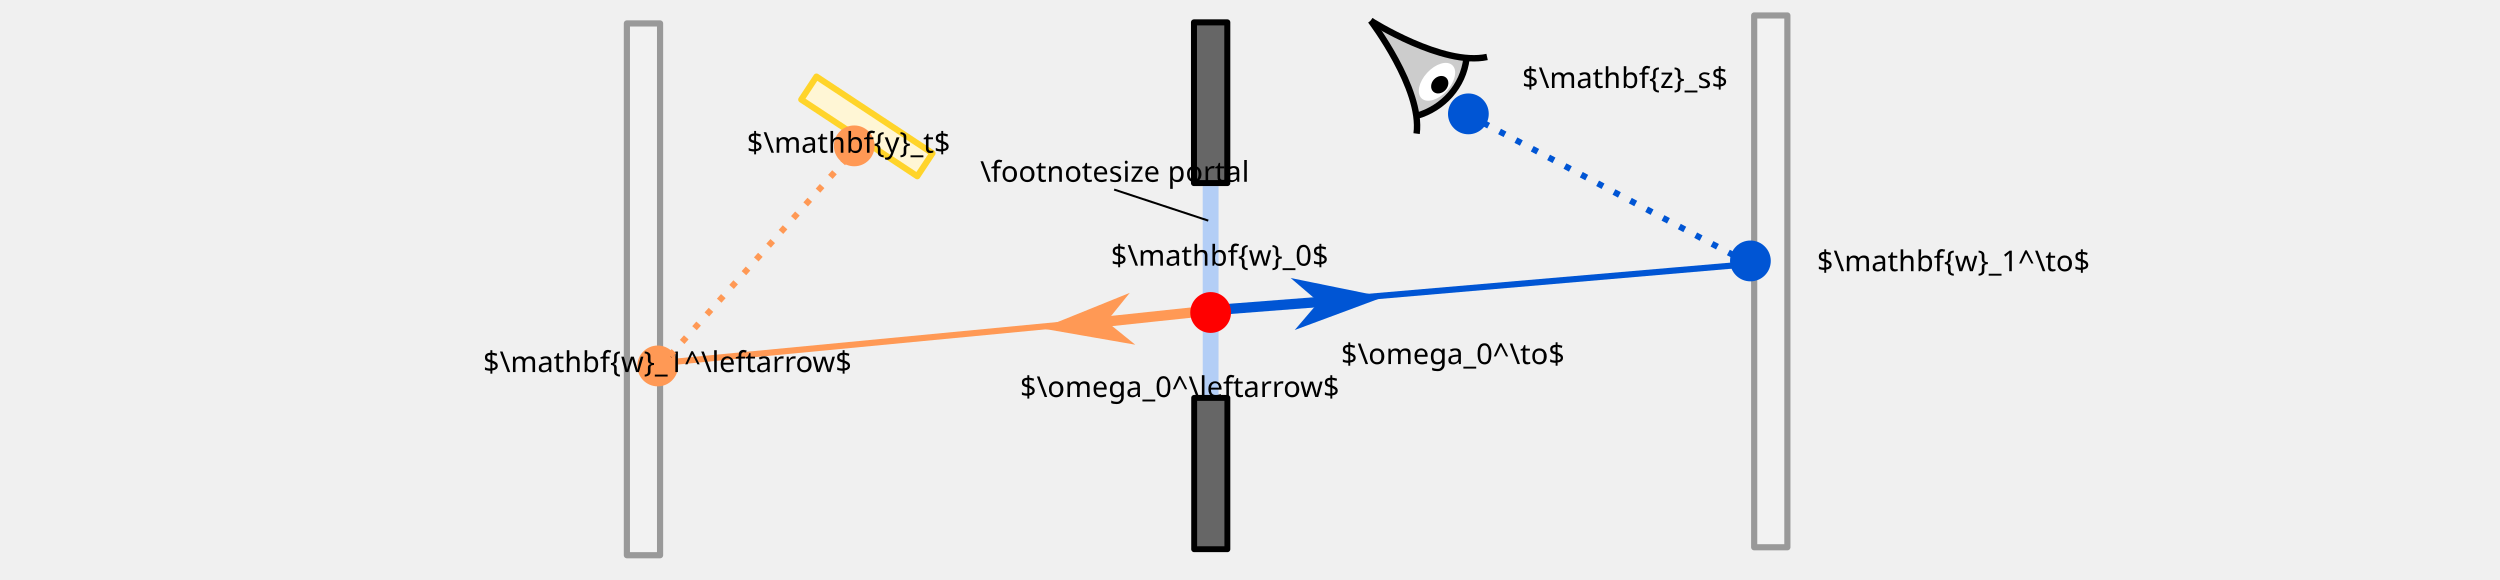
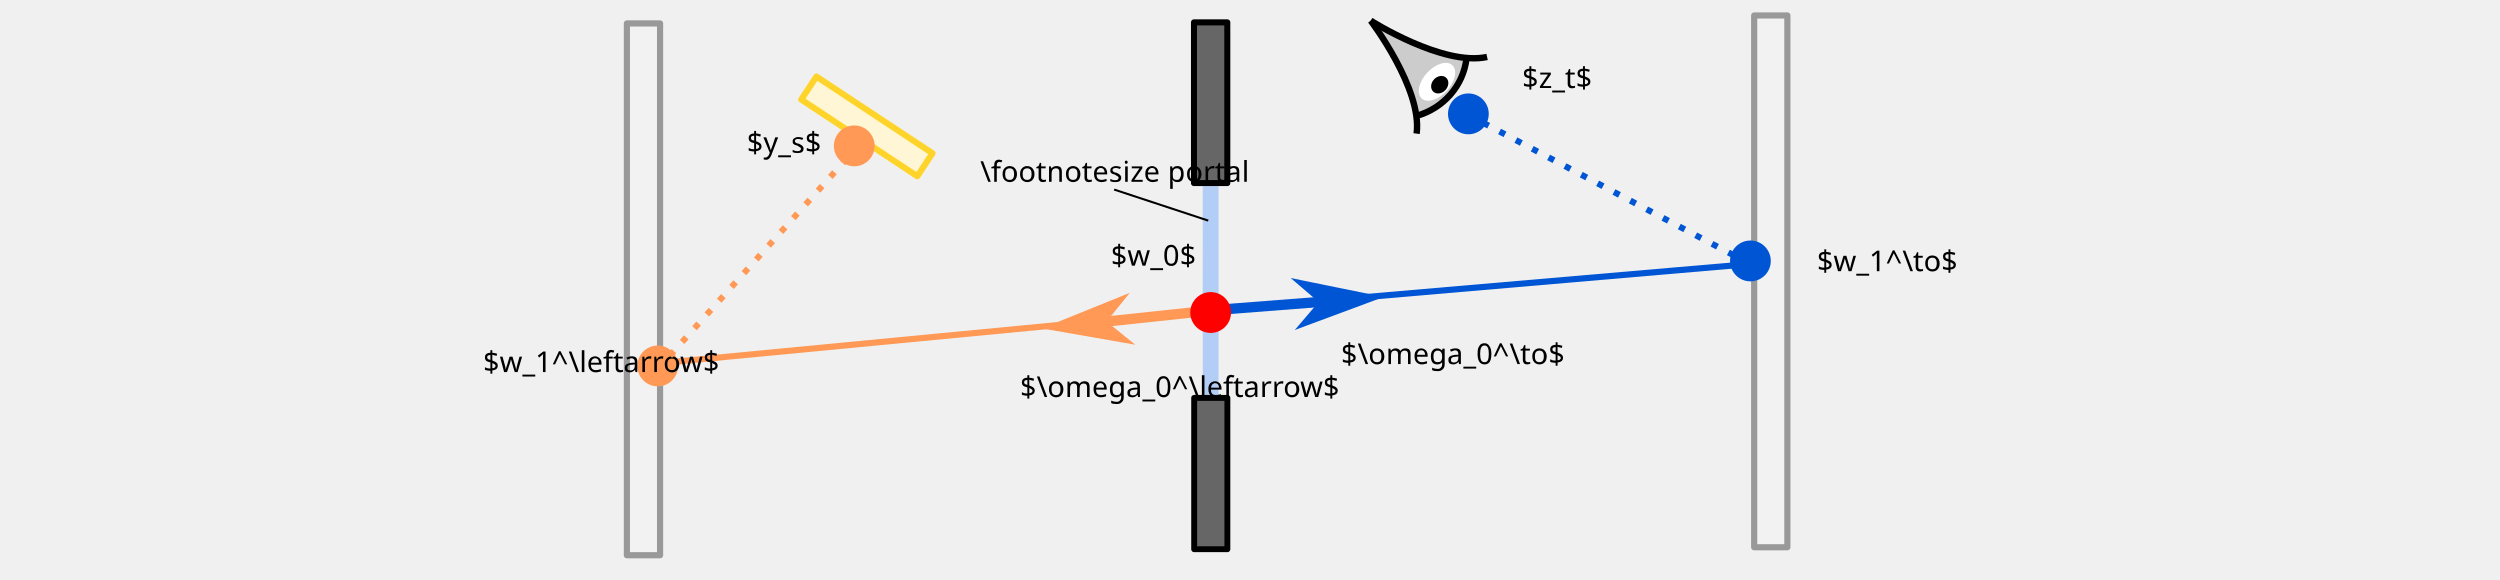
<svg xmlns="http://www.w3.org/2000/svg" width="345pt" height="80pt" viewBox="0 0 121.708 28.222" version="1.1" id="svg8">
  <defs id="defs2">
    <marker orient="auto" refY="0.0" refX="0.0" id="Arrow1Mstart" style="overflow:visible">
      <path id="path922" d="M 0.0,0.0 L 5.0,-5.0 L -12.5,0.0 L 5.0,5.0 L 0.0,0.0 z " style="fill-rule:evenodd;stroke:#0055d4;stroke-width:1pt;stroke-opacity:1;fill:#0055d4;fill-opacity:1" transform="scale(0.4) translate(10,0)" />
    </marker>
    <marker orient="auto" refY="0.0" refX="0.0" id="TriangleInM" style="overflow:visible">
      <path id="path1052" d="M 5.77,0.0 L -2.88,5.0 L -2.88,-5.0 L 5.77,0.0 z " style="fill-rule:evenodd;stroke:#0055d4;stroke-width:1pt;stroke-opacity:1;fill:#0055d4;fill-opacity:1" transform="scale(-0.4)" />
    </marker>
    <marker orient="auto" refY="0.0" refX="0.0" id="marker1368" style="overflow:visible">
      <path id="path1366" style="fill-rule:evenodd;stroke-width:0.625;stroke-linejoin:round;stroke:#0055d4;stroke-opacity:1;fill:#0055d4;fill-opacity:1" d="M 8.719,4.034 L -2.207,0.016 L 8.719,-4.002 C 6.973,-1.63 6.983,1.616 8.719,4.034 z " transform="scale(1.1) translate(1,0)" />
    </marker>
    <marker orient="auto" refY="0.0" refX="0.0" id="TriangleInL" style="overflow:visible">
      <path id="path1049" d="M 5.77,0.0 L -2.88,5.0 L -2.88,-5.0 L 5.77,0.0 z " style="fill-rule:evenodd;stroke:#0055d4;stroke-width:1pt;stroke-opacity:1;fill:#0055d4;fill-opacity:1" transform="scale(-0.8)" />
    </marker>
    <marker orient="auto" refY="0.0" refX="0.0" id="Arrow2Lstart" style="overflow:visible">
      <path id="path934" style="fill-rule:evenodd;stroke-width:0.625;stroke-linejoin:round;stroke:#0055d4;stroke-opacity:1;fill:#0055d4;fill-opacity:1" d="M 8.719,4.034 L -2.207,0.016 L 8.719,-4.002 C 6.973,-1.63 6.983,1.616 8.719,4.034 z " transform="scale(1.1) translate(1,0)" />
    </marker>
    <marker orient="auto" refY="0.0" refX="0.0" id="Arrow1Lstart" style="overflow:visible">
      <path id="path916" d="M 0.0,0.0 L 5.0,-5.0 L -12.5,0.0 L 5.0,5.0 L 0.0,0.0 z " style="fill-rule:evenodd;stroke:#0055d4;stroke-width:1pt;stroke-opacity:1;fill:#0055d4;fill-opacity:1" transform="scale(0.8) translate(12.5,0)" />
    </marker>
    <marker orient="auto" refY="0.0" refX="0.0" id="Arrow1Lend" style="overflow:visible;">
      <path id="path919" d="M 0.0,0.0 L 5.0,-5.0 L -12.5,0.0 L 5.0,5.0 L 0.0,0.0 z " style="fill-rule:evenodd;stroke:#0055d4;stroke-width:1pt;stroke-opacity:1;fill:#0055d4;fill-opacity:1" transform="scale(0.8) rotate(180) translate(12.5,0)" />
    </marker>
    <marker orient="auto" refY="0" refX="0" id="Arrow1Mstart-5" style="overflow:visible">
      <path id="path922-3" d="M 0,0 5,-5 -12.5,0 5,5 Z" style="fill:#ff9955;fill-opacity:1;fill-rule:evenodd;stroke:#ff9955;stroke-width:1pt;stroke-opacity:1" transform="matrix(0.4,0,0,0.4,4,0)" />
    </marker>
  </defs>
  <g id="layer1" transform="translate(-26.28579,-255.1496)">
    <rect y="-58.42" x="256.29" height="1.616" width="25.89" id="rect4743-23" style="fill:#f2f2f2;fill-opacity:1;stroke:#999999;stroke-width:0.3;stroke-linecap:butt;stroke-linejoin:round;stroke-miterlimit:4;stroke-dasharray:none;stroke-opacity:1" transform="rotate(90)" />
    <path id="path844-6-3" d="m 84.839,274.816 h 0.769 l 0.001,-10.606 h -0.772" style="fill:#5599ff;fill-opacity:0.392;stroke:none;stroke-width:0.265px;stroke-linecap:butt;stroke-linejoin:miter;stroke-opacity:1" />
    <rect y="-86.035" x="256.238" height="1.623" width="7.825" id="rect4743-23-0" style="fill:#666666;fill-opacity:1;stroke:#000000;stroke-width:0.293;stroke-linecap:butt;stroke-linejoin:round;stroke-miterlimit:4;stroke-dasharray:none;stroke-opacity:1" transform="rotate(90)" />
    <g transform="rotate(42.59694,65.96398,375.2303)" id="g844">
      <path id="path4549" d="m 9.94,270.981 c -0.453,-0.344 -1.074,-0.677 -1.813,-0.973 -0.688,-0.276 -1.546,-0.539 -2.337,-0.718 -0.05,-0.011 -0.088,-0.023 -0.084,-0.025 0.003,-0.003 0.06,-0.017 0.127,-0.032 0.695,-0.157 1.519,-0.407 2.162,-0.656 0.731,-0.283 1.381,-0.618 1.849,-0.954 l 0.086,-0.062 0.014,0.017 c 0.034,0.041 0.155,0.248 0.213,0.362 0.236,0.466 0.348,0.971 0.335,1.509 -0.011,0.458 -0.108,0.881 -0.3,1.306 -0.046,0.101 -0.14,0.284 -0.152,0.295 -0.003,0.002 -0.048,-0.028 -0.1,-0.068 z m 0.027,-1.247 c 0.193,-0.065 0.313,-0.292 0.278,-0.529 -0.023,-0.158 -0.111,-0.289 -0.234,-0.35 -0.049,-0.024 -0.061,-0.027 -0.125,-0.03 -0.083,-0.003 -0.139,0.012 -0.204,0.055 -0.084,0.056 -0.155,0.165 -0.182,0.28 -0.02,0.083 -0.013,0.22 0.015,0.302 0.046,0.137 0.149,0.243 0.267,0.276 0.054,0.015 0.134,0.013 0.186,-0.004 z" style="fill:#cccccc;fill-opacity:1;stroke:#cccccc;stroke-width:0.312;stroke-linecap:round;stroke-linejoin:round;stroke-miterlimit:4;stroke-dasharray:none;stroke-opacity:1" />
      <path id="path4809" d="m 5.283,269.266 c 0,0 4.1,-0.733 5.368,-2.535" style="fill:none;stroke:#000000;stroke-width:0.312;stroke-linecap:butt;stroke-linejoin:miter;stroke-miterlimit:4;stroke-dasharray:none;stroke-opacity:1" />
      <path id="path4809-6" d="m 5.283,269.266 c 0,0 4.1,0.733 5.368,2.535" style="fill:none;stroke:#000000;stroke-width:0.312;stroke-linecap:butt;stroke-linejoin:miter;stroke-miterlimit:4;stroke-dasharray:none;stroke-opacity:1" />
      <path id="path4826" d="m 9.963,267.465 c 0.795,1.097 0.802,2.553 0.109,3.692" style="fill:none;stroke:#000000;stroke-width:0.312;stroke-linecap:butt;stroke-linejoin:miter;stroke-miterlimit:4;stroke-dasharray:none;stroke-opacity:1" />
      <ellipse ry="1.1" rx="0.65" cy="269.273" cx="9.674" id="path4832" style="fill:#ffffff;fill-opacity:1;stroke:none;stroke-width:0.312;stroke-linecap:round;stroke-linejoin:round;stroke-miterlimit:4;stroke-dasharray:none;stroke-opacity:1" />
      <ellipse ry="0.462" rx="0.38" cy="269.286" cx="9.868" id="path4832-8" style="fill:#000000;fill-opacity:1;stroke:none;stroke-width:0.312;stroke-linecap:round;stroke-linejoin:round;stroke-miterlimit:4;stroke-dasharray:none;stroke-opacity:1" />
    </g>
    <rect y="-86.038" x="274.52" height="1.616" width="7.367" id="rect4743-23-0-4" style="fill:#666666;fill-opacity:1;stroke:#000000;stroke-width:0.287;stroke-linecap:butt;stroke-linejoin:round;stroke-miterlimit:4;stroke-dasharray:none;stroke-opacity:1" transform="rotate(90)" />
    <path style="fill:#ff9955;stroke:#ff9955;stroke-width:0.3;stroke-linecap:butt;stroke-linejoin:miter;stroke-miterlimit:4;stroke-dasharray:none;stroke-opacity:1" d="M 85.362,270.25 58.584,272.812" id="path884-6" />
    <path style="fill:none;stroke:#0055d4;stroke-width:0.3;stroke-linecap:butt;stroke-linejoin:miter;stroke-miterlimit:4;stroke-dasharray:0.3, 0.6;stroke-dashoffset:0;stroke-opacity:1" d="M 111.488,268.002 97.758,260.741" id="path884-6-7" />
    <ellipse style="fill:#ff9955;fill-opacity:1;stroke:none;stroke-width:0.495;stroke-linecap:round;stroke-linejoin:round;stroke-miterlimit:4;stroke-dasharray:none;stroke-opacity:1" id="path4881-7" cx="58.305" cy="272.965" rx="0.992" ry="0.994" />
    <path style="fill:none;stroke:#0055d4;stroke-width:0.5;stroke-linecap:butt;stroke-linejoin:miter;stroke-miterlimit:4;stroke-dasharray:none;stroke-opacity:1;marker-start:url(#Arrow1Mstart)" d="m 92.666,269.683 -7.303,0.566" id="path884-6-7-3" />
    <rect y="-113.301" x="255.902" height="1.616" width="25.89" id="rect4743-23-6" style="fill:#f2f2f2;fill-opacity:1;stroke:#999999;stroke-width:0.3;stroke-linecap:butt;stroke-linejoin:round;stroke-miterlimit:4;stroke-dasharray:none;stroke-opacity:1" transform="rotate(90)" />
    <path style="fill:none;stroke:#0055d4;stroke-width:0.3;stroke-linecap:butt;stroke-linejoin:miter;stroke-miterlimit:4;stroke-dasharray:none;stroke-opacity:1" d="m 111.488,268.002 -26.126,2.247" id="path884-6-7-4" />
    <rect transform="rotate(33.46131)" y="179.562" x="197.827" height="1.341" width="6.771" id="rect4743-23-4-2" style="fill:#fff6d5;fill-opacity:1;stroke:#ffd42a;stroke-width:0.3;stroke-linecap:butt;stroke-linejoin:round;stroke-miterlimit:4;stroke-dasharray:none;stroke-opacity:1" />
    <ellipse style="fill:#ff9955;fill-opacity:1;stroke:none;stroke-width:0.495;stroke-linecap:round;stroke-linejoin:round;stroke-miterlimit:4;stroke-dasharray:none;stroke-opacity:1" id="path4881" cx="67.873" cy="262.251" rx="0.992" ry="0.994" />
    <ellipse style="fill:#0055d4;fill-opacity:1;stroke:none;stroke-width:0.495;stroke-linecap:round;stroke-linejoin:round;stroke-miterlimit:4;stroke-dasharray:none;stroke-opacity:1" id="path4881-7-3-0-9" cx="111.501" cy="267.853" rx="0.992" ry="0.994" />
    <text xml:space="preserve" style="font-style:normal;font-weight:normal;font-size:2.822px;line-height:1.25;font-family:sans-serif;letter-spacing:0px;word-spacing:0px;fill:#000000;fill-opacity:1;stroke:none;stroke-width:0.265" x="49.8" y="273.261" id="text852-9-6-61">
-       <tspan id="tspan850-3-7-4" x="49.8" y="273.261" style="font-style:normal;font-variant:normal;font-weight:normal;font-stretch:normal;font-size:1.411px;font-family:'Linux Libertine';-inkscape-font-specification:'Linux Libertine';stroke-width:0.265">$\mathbf{w}_1^\leftarrow$</tspan>
+       <tspan id="tspan850-3-7-4" x="49.8" y="273.261" style="font-style:normal;font-variant:normal;font-weight:normal;font-stretch:normal;font-size:1.411px;font-family:'Linux Libertine';-inkscape-font-specification:'Linux Libertine';stroke-width:0.265">$w_1^\leftarrow$</tspan>
    </text>
    <path style="fill:none;stroke:#ff9955;stroke-width:0.5;stroke-linecap:butt;stroke-linejoin:miter;stroke-miterlimit:4;stroke-dasharray:none;stroke-opacity:1;marker-start:url(#Arrow1Mstart-5)" d="m 77.982,271.034 7.38,-0.784" id="path884-6-7-3-3" />
    <ellipse style="fill:#ff0000;fill-opacity:1;stroke:none;stroke-width:0.495;stroke-linecap:round;stroke-linejoin:round;stroke-miterlimit:4;stroke-dasharray:none;stroke-opacity:1" id="path4881-7-0" cx="85.224" cy="270.363" rx="0.992" ry="0.994" />
    <ellipse style="fill:#0055d4;fill-opacity:1;stroke:none;stroke-width:0.495;stroke-linecap:round;stroke-linejoin:round;stroke-miterlimit:4;stroke-dasharray:none;stroke-opacity:1" id="path4881-7-3-0" cx="97.771" cy="260.693" rx="0.992" ry="0.994" />
    <path style="fill:none;stroke:#ff9955;stroke-width:0.3;stroke-linecap:butt;stroke-linejoin:miter;stroke-miterlimit:4;stroke-dasharray:0.3, 0.6;stroke-dashoffset:0;stroke-opacity:1" d="M 68.113,262.198 58.584,272.812" id="path884-6-7-5" />
    <text xml:space="preserve" style="font-style:normal;font-weight:normal;font-size:2.822px;line-height:1.25;font-family:sans-serif;letter-spacing:0px;word-spacing:0px;fill:#000000;fill-opacity:1;stroke:none;stroke-width:0.265" x="80.363" y="268.082" id="text852-9-6-61-1">
-       <tspan id="tspan850-3-7-4-3" x="80.363" y="268.082" style="font-style:normal;font-variant:normal;font-weight:normal;font-stretch:normal;font-size:1.411px;font-family:'Linux Libertine';-inkscape-font-specification:'Linux Libertine';stroke-width:0.265">$\mathbf{w}_0$</tspan>
+       <tspan id="tspan850-3-7-4-3" x="80.363" y="268.082" style="font-style:normal;font-variant:normal;font-weight:normal;font-stretch:normal;font-size:1.411px;font-family:'Linux Libertine';-inkscape-font-specification:'Linux Libertine';stroke-width:0.265">$w_0$</tspan>
    </text>
    <text xml:space="preserve" style="font-style:normal;font-weight:normal;font-size:2.822px;line-height:1.25;font-family:sans-serif;letter-spacing:0px;word-spacing:0px;fill:#000000;fill-opacity:1;stroke:none;stroke-width:0.265" x="114.737" y="268.354" id="text852-9-6-61-4">
-       <tspan id="tspan850-3-7-4-9" x="114.737" y="268.354" style="font-style:normal;font-variant:normal;font-weight:normal;font-stretch:normal;font-size:1.411px;font-family:'Linux Libertine';-inkscape-font-specification:'Linux Libertine';stroke-width:0.265">$\mathbf{w}_1^\to$</tspan>
+       <tspan id="tspan850-3-7-4-9" x="114.737" y="268.354" style="font-style:normal;font-variant:normal;font-weight:normal;font-stretch:normal;font-size:1.411px;font-family:'Linux Libertine';-inkscape-font-specification:'Linux Libertine';stroke-width:0.265">$w_1^\to$</tspan>
    </text>
    <text xml:space="preserve" style="font-style:normal;font-weight:normal;font-size:2.822px;line-height:1.25;font-family:sans-serif;letter-spacing:0px;word-spacing:0px;fill:#000000;fill-opacity:1;stroke:none;stroke-width:0.265" x="100.381" y="259.434" id="text852-9-6-61-4-4">
-       <tspan id="tspan850-3-7-4-9-0" x="100.381" y="259.434" style="font-style:normal;font-variant:normal;font-weight:normal;font-stretch:normal;font-size:1.411px;font-family:'Linux Libertine';-inkscape-font-specification:'Linux Libertine';stroke-width:0.265">$\mathbf{z}_s$</tspan>
+       <tspan id="tspan850-3-7-4-9-0" x="100.381" y="259.434" style="font-style:normal;font-variant:normal;font-weight:normal;font-stretch:normal;font-size:1.411px;font-family:'Linux Libertine';-inkscape-font-specification:'Linux Libertine';stroke-width:0.265">$z_t$</tspan>
    </text>
    <text xml:space="preserve" style="font-style:normal;font-weight:normal;font-size:2.822px;line-height:1.25;font-family:sans-serif;letter-spacing:0px;word-spacing:0px;fill:#000000;fill-opacity:1;stroke:none;stroke-width:0.265" x="62.639" y="262.586" id="text852-9-6-61-4-4-4">
-       <tspan id="tspan850-3-7-4-9-0-9" x="62.639" y="262.586" style="font-style:normal;font-variant:normal;font-weight:normal;font-stretch:normal;font-size:1.411px;font-family:'Linux Libertine';-inkscape-font-specification:'Linux Libertine';stroke-width:0.265">$\mathbf{y}_t$</tspan>
+       <tspan id="tspan850-3-7-4-9-0-9" x="62.639" y="262.586" style="font-style:normal;font-variant:normal;font-weight:normal;font-stretch:normal;font-size:1.411px;font-family:'Linux Libertine';-inkscape-font-specification:'Linux Libertine';stroke-width:0.265">$y_s$</tspan>
    </text>
    <text xml:space="preserve" style="font-style:normal;font-weight:normal;font-size:2.822px;line-height:1.25;font-family:sans-serif;letter-spacing:0px;word-spacing:0px;fill:#000000;fill-opacity:1;stroke:none;stroke-width:0.265" x="91.565" y="272.876" id="text852-9-6-61-1-5">
      <tspan id="tspan850-3-7-4-3-9" x="91.565" y="272.876" style="font-style:normal;font-variant:normal;font-weight:normal;font-stretch:normal;font-size:1.411px;font-family:'Linux Libertine';-inkscape-font-specification:'Linux Libertine';stroke-width:0.265">$\omega_0^\to$</tspan>
    </text>
    <text xml:space="preserve" style="font-style:normal;font-weight:normal;font-size:2.822px;line-height:1.25;font-family:sans-serif;letter-spacing:0px;word-spacing:0px;fill:#000000;fill-opacity:1;stroke:none;stroke-width:0.265" x="75.943" y="274.476" id="text852-9-6-61-1-5-2">
      <tspan id="tspan850-3-7-4-3-9-0" x="75.943" y="274.476" style="font-style:normal;font-variant:normal;font-weight:normal;font-stretch:normal;font-size:1.411px;font-family:'Linux Libertine';-inkscape-font-specification:'Linux Libertine';stroke-width:0.265">$\omega_0^\leftarrow$</tspan>
    </text>
    <text xml:space="preserve" style="font-style:normal;font-weight:normal;font-size:2.822px;line-height:1.25;font-family:sans-serif;letter-spacing:0px;word-spacing:0px;fill:#000000;fill-opacity:1;stroke:none;stroke-width:0.265" x="74.005" y="264.001" id="text852-9-6-61-1-1">
      <tspan id="tspan850-3-7-4-3-5" x="74.005" y="264.001" style="font-style:normal;font-variant:normal;font-weight:normal;font-stretch:normal;font-size:1.411px;font-family:'Linux Libertine';-inkscape-font-specification:'Linux Libertine';stroke-width:0.265">\footnotesize portal</tspan>
    </text>
    <path style="fill:none;stroke:#000000;stroke-width:0.1;stroke-linecap:butt;stroke-linejoin:miter;stroke-opacity:1;stroke-miterlimit:4;stroke-dasharray:none" d="m 80.525,264.378 4.583,1.512 v 0" id="path3607" />
  </g>
</svg>
